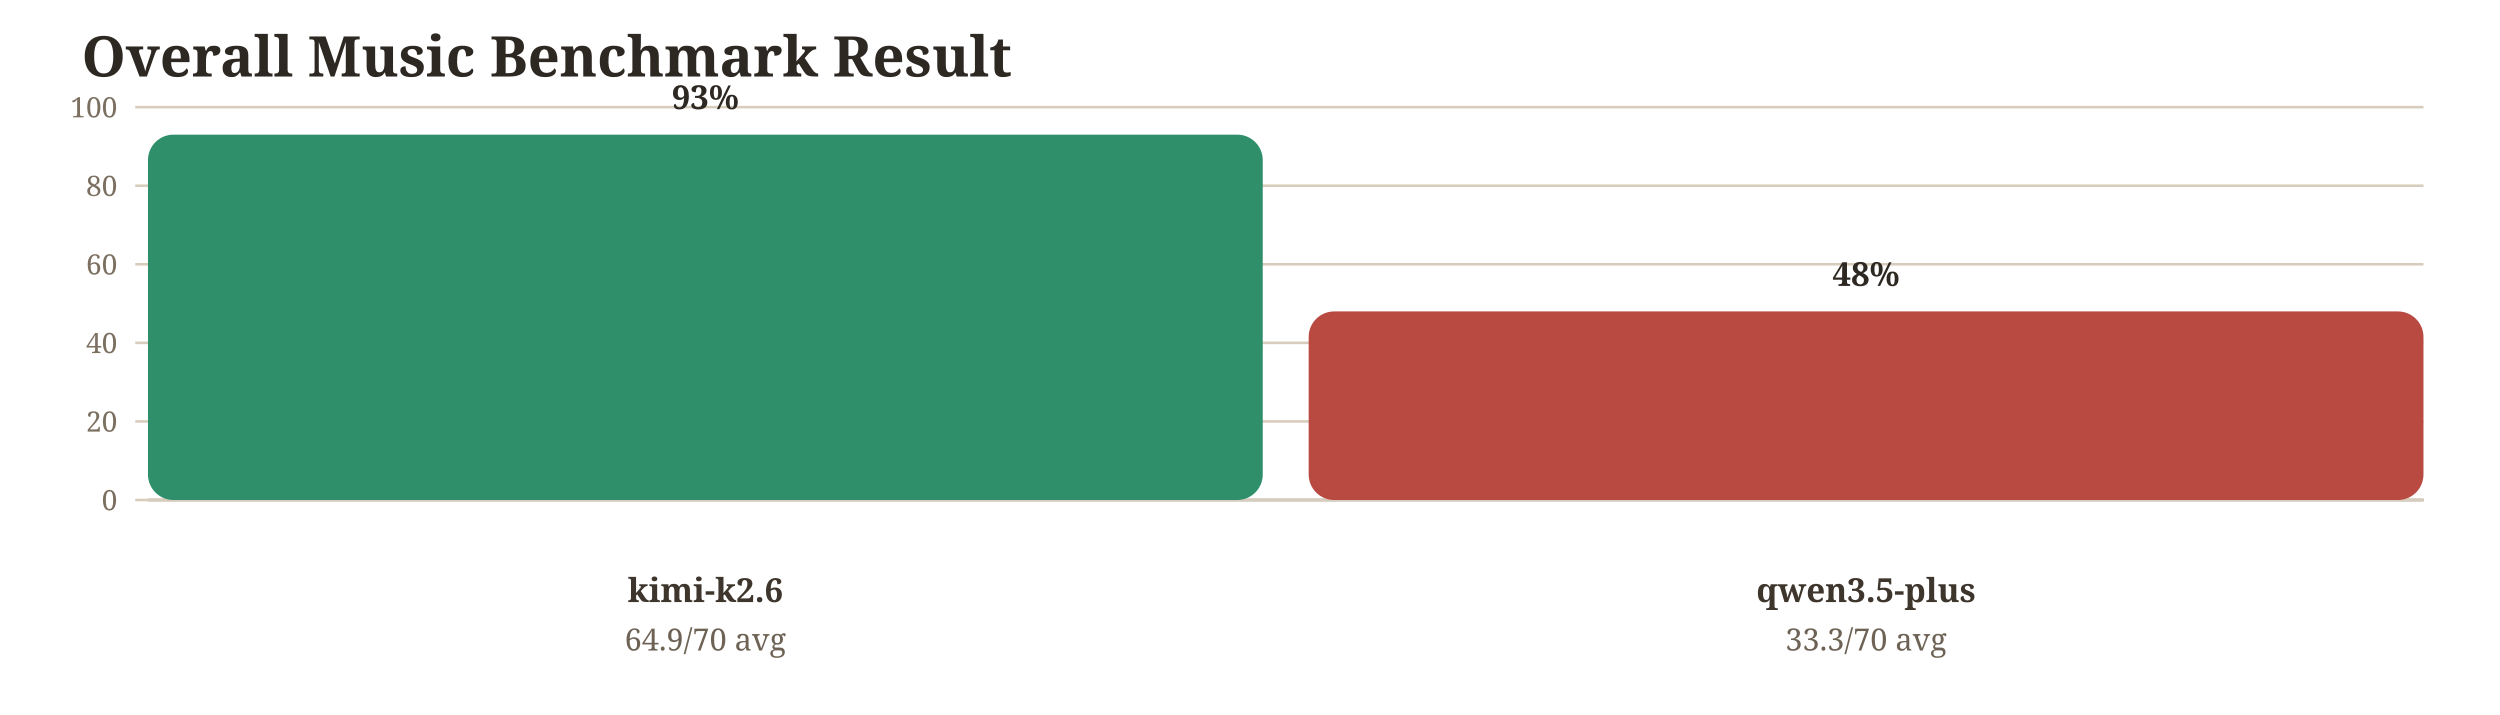
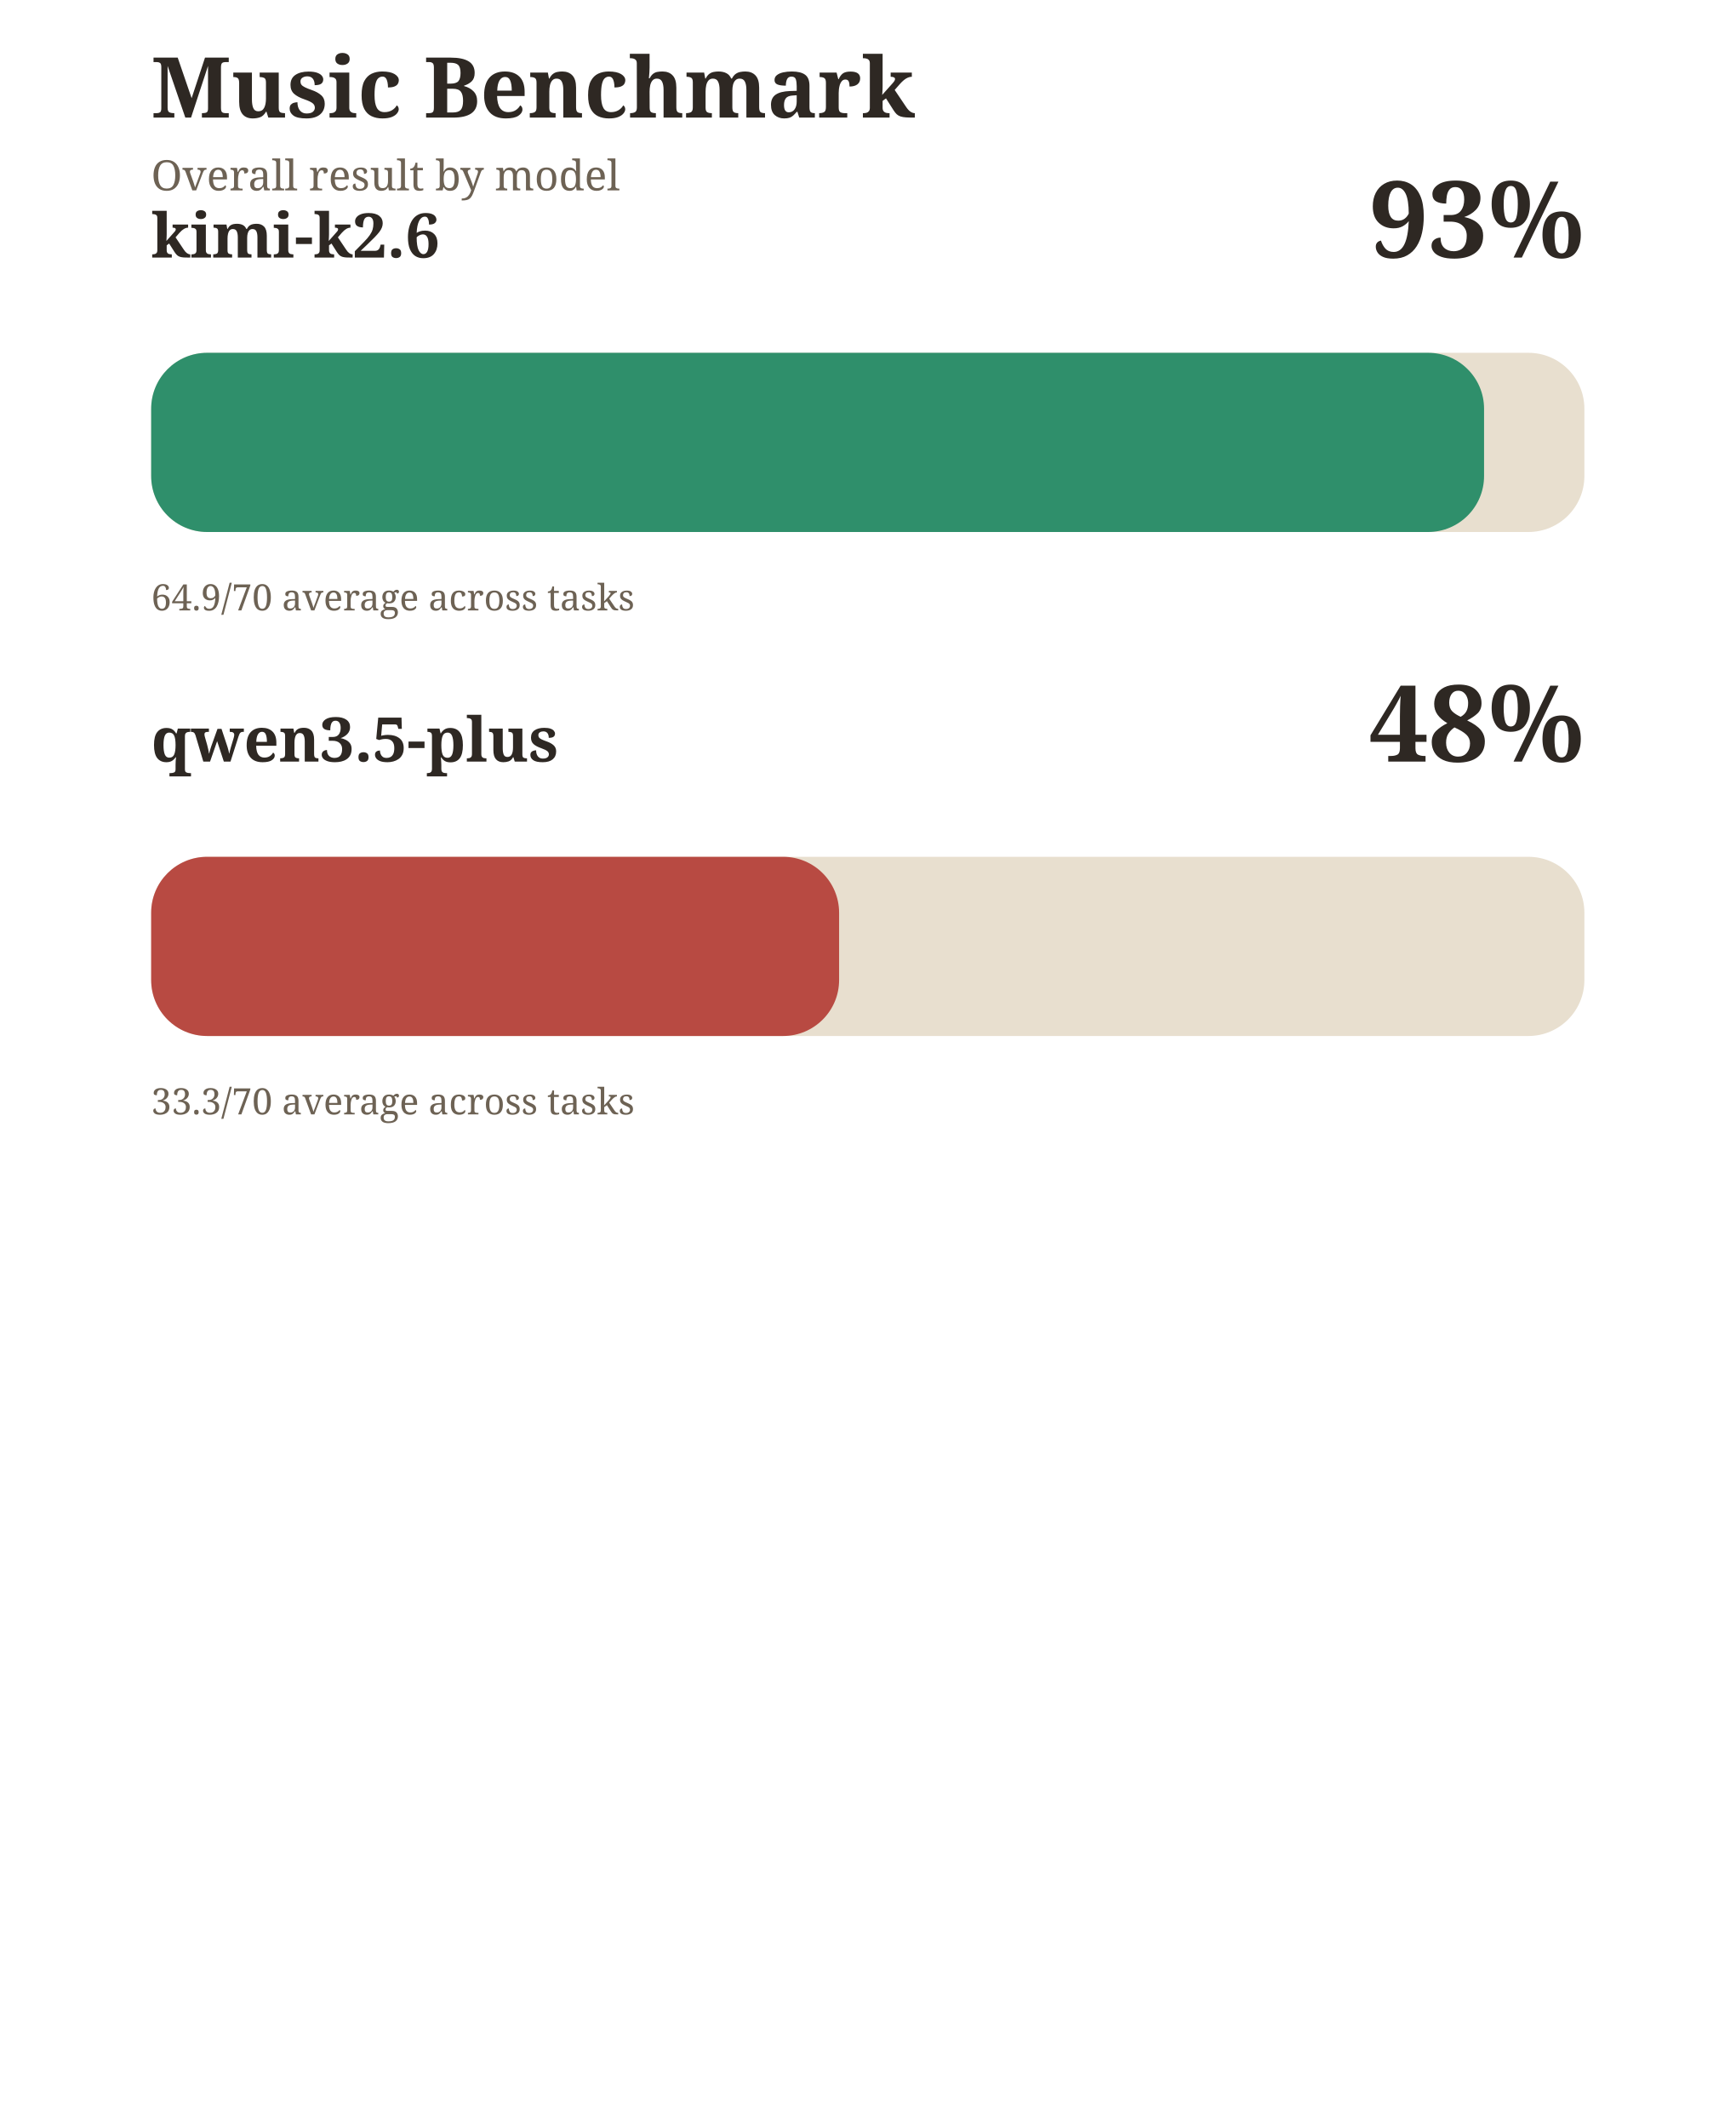
- <svg xmlns="http://www.w3.org/2000/svg" width="980" height="280" viewBox="0 0 980 280" role="img">
+ <svg xmlns="http://www.w3.org/2000/svg" width="620" height="760" viewBox="0 0 620 760" role="img">
  <style>
    svg { background: #f7f0e5; }
-     .title { font: 700 22px Georgia, serif; fill: #2e2823; }
-     .subtitle { font: 500 14px Georgia, serif; fill: #6d6254; }
-     .label { font: 600 13px Georgia, serif; fill: #3e362d; }
-     .sub { font: 500 12px Georgia, serif; fill: #6d6254; }
-     .score { font: 700 13px Georgia, serif; fill: #2e2823; }
-     .tick { font: 500 11px Georgia, serif; fill: #7b6f60; }
+     .title { font: 700 30px Georgia, serif; fill: #2e2823; }
+     .subtitle { font: 500 15px Georgia, serif; fill: #6d6254; }
+     .model { font: 700 22px Georgia, serif; fill: #2e2823; }
+     .big { font: 700 38px Georgia, serif; fill: #2e2823; }
+     .label { font: 600 15px Georgia, serif; fill: #3e362d; }
+     .sub { font: 500 13px Georgia, serif; fill: #6d6254; }
+     .score { font: 700 14px Georgia, serif; fill: #2e2823; }
  </style>
-   <text x="32" y="30" class="title">Overall Music Benchmark Result</text>
-   <line x1="58" y1="196" x2="950" y2="196" stroke="#837764" stroke-width="1" />
-   <line x1="53" y1="196" x2="950" y2="196" stroke="#d8cdbc" stroke-width="1" />
-   <text x="46" y="200" text-anchor="end" class="tick">0</text>
-   <line x1="53" y1="165.2" x2="950" y2="165.2" stroke="#d8cdbc" stroke-width="1" />
-   <text x="46" y="169.2" text-anchor="end" class="tick">20</text>
-   <line x1="53" y1="134.4" x2="950" y2="134.4" stroke="#d8cdbc" stroke-width="1" />
-   <text x="46" y="138.4" text-anchor="end" class="tick">40</text>
-   <line x1="53" y1="103.6" x2="950" y2="103.6" stroke="#d8cdbc" stroke-width="1" />
-   <text x="46" y="107.6" text-anchor="end" class="tick">60</text>
-   <line x1="53" y1="72.8" x2="950" y2="72.8" stroke="#d8cdbc" stroke-width="1" />
-   <text x="46" y="76.8" text-anchor="end" class="tick">80</text>
-   <line x1="53" y1="42" x2="950" y2="42" stroke="#d8cdbc" stroke-width="1" />
-   <text x="46" y="46" text-anchor="end" class="tick">100</text>
-   <rect x="58" y="52.78" width="437" height="143.22" rx="10" fill="#2f8f6b" />
-   <text x="276.5" y="42.78" text-anchor="middle" class="score">93%</text>
-   <text x="276.5" y="236" text-anchor="middle" class="label">kimi-k2.6</text>
-   <text x="276.5" y="255" text-anchor="middle" class="sub">64.9/70 avg</text>
-   <rect x="513" y="122.08" width="437" height="73.92" rx="10" fill="#b84a42" />
-   <text x="731.5" y="112.08" text-anchor="middle" class="score">48%</text>
-   <text x="731.5" y="236" text-anchor="middle" class="label">qwen3.5-plus</text>
-   <text x="731.5" y="255" text-anchor="middle" class="sub">33.3/70 avg</text>
+   <text x="54" y="42" class="title">Music Benchmark</text>
+   <text x="54" y="68" class="subtitle">Overall result by model</text>
+   <text x="54" y="92" class="model">kimi-k2.6</text>
+   <text x="566" y="92" text-anchor="end" class="big">93%</text>
+   <rect x="54" y="126" width="512" height="64" rx="20" fill="#e8dfcf" />
+   <rect x="54" y="126" width="476.16" height="64" rx="20" fill="#2f8f6b" />
+   <text x="54" y="218" class="sub">64.9/70 average across tasks</text>
+   <text x="54" y="272" class="model">qwen3.5-plus</text>
+   <text x="566" y="272" text-anchor="end" class="big">48%</text>
+   <rect x="54" y="306" width="512" height="64" rx="20" fill="#e8dfcf" />
+   <rect x="54" y="306" width="245.76" height="64" rx="20" fill="#b84a42" />
+   <text x="54" y="398" class="sub">33.3/70 average across tasks</text>
</svg>
